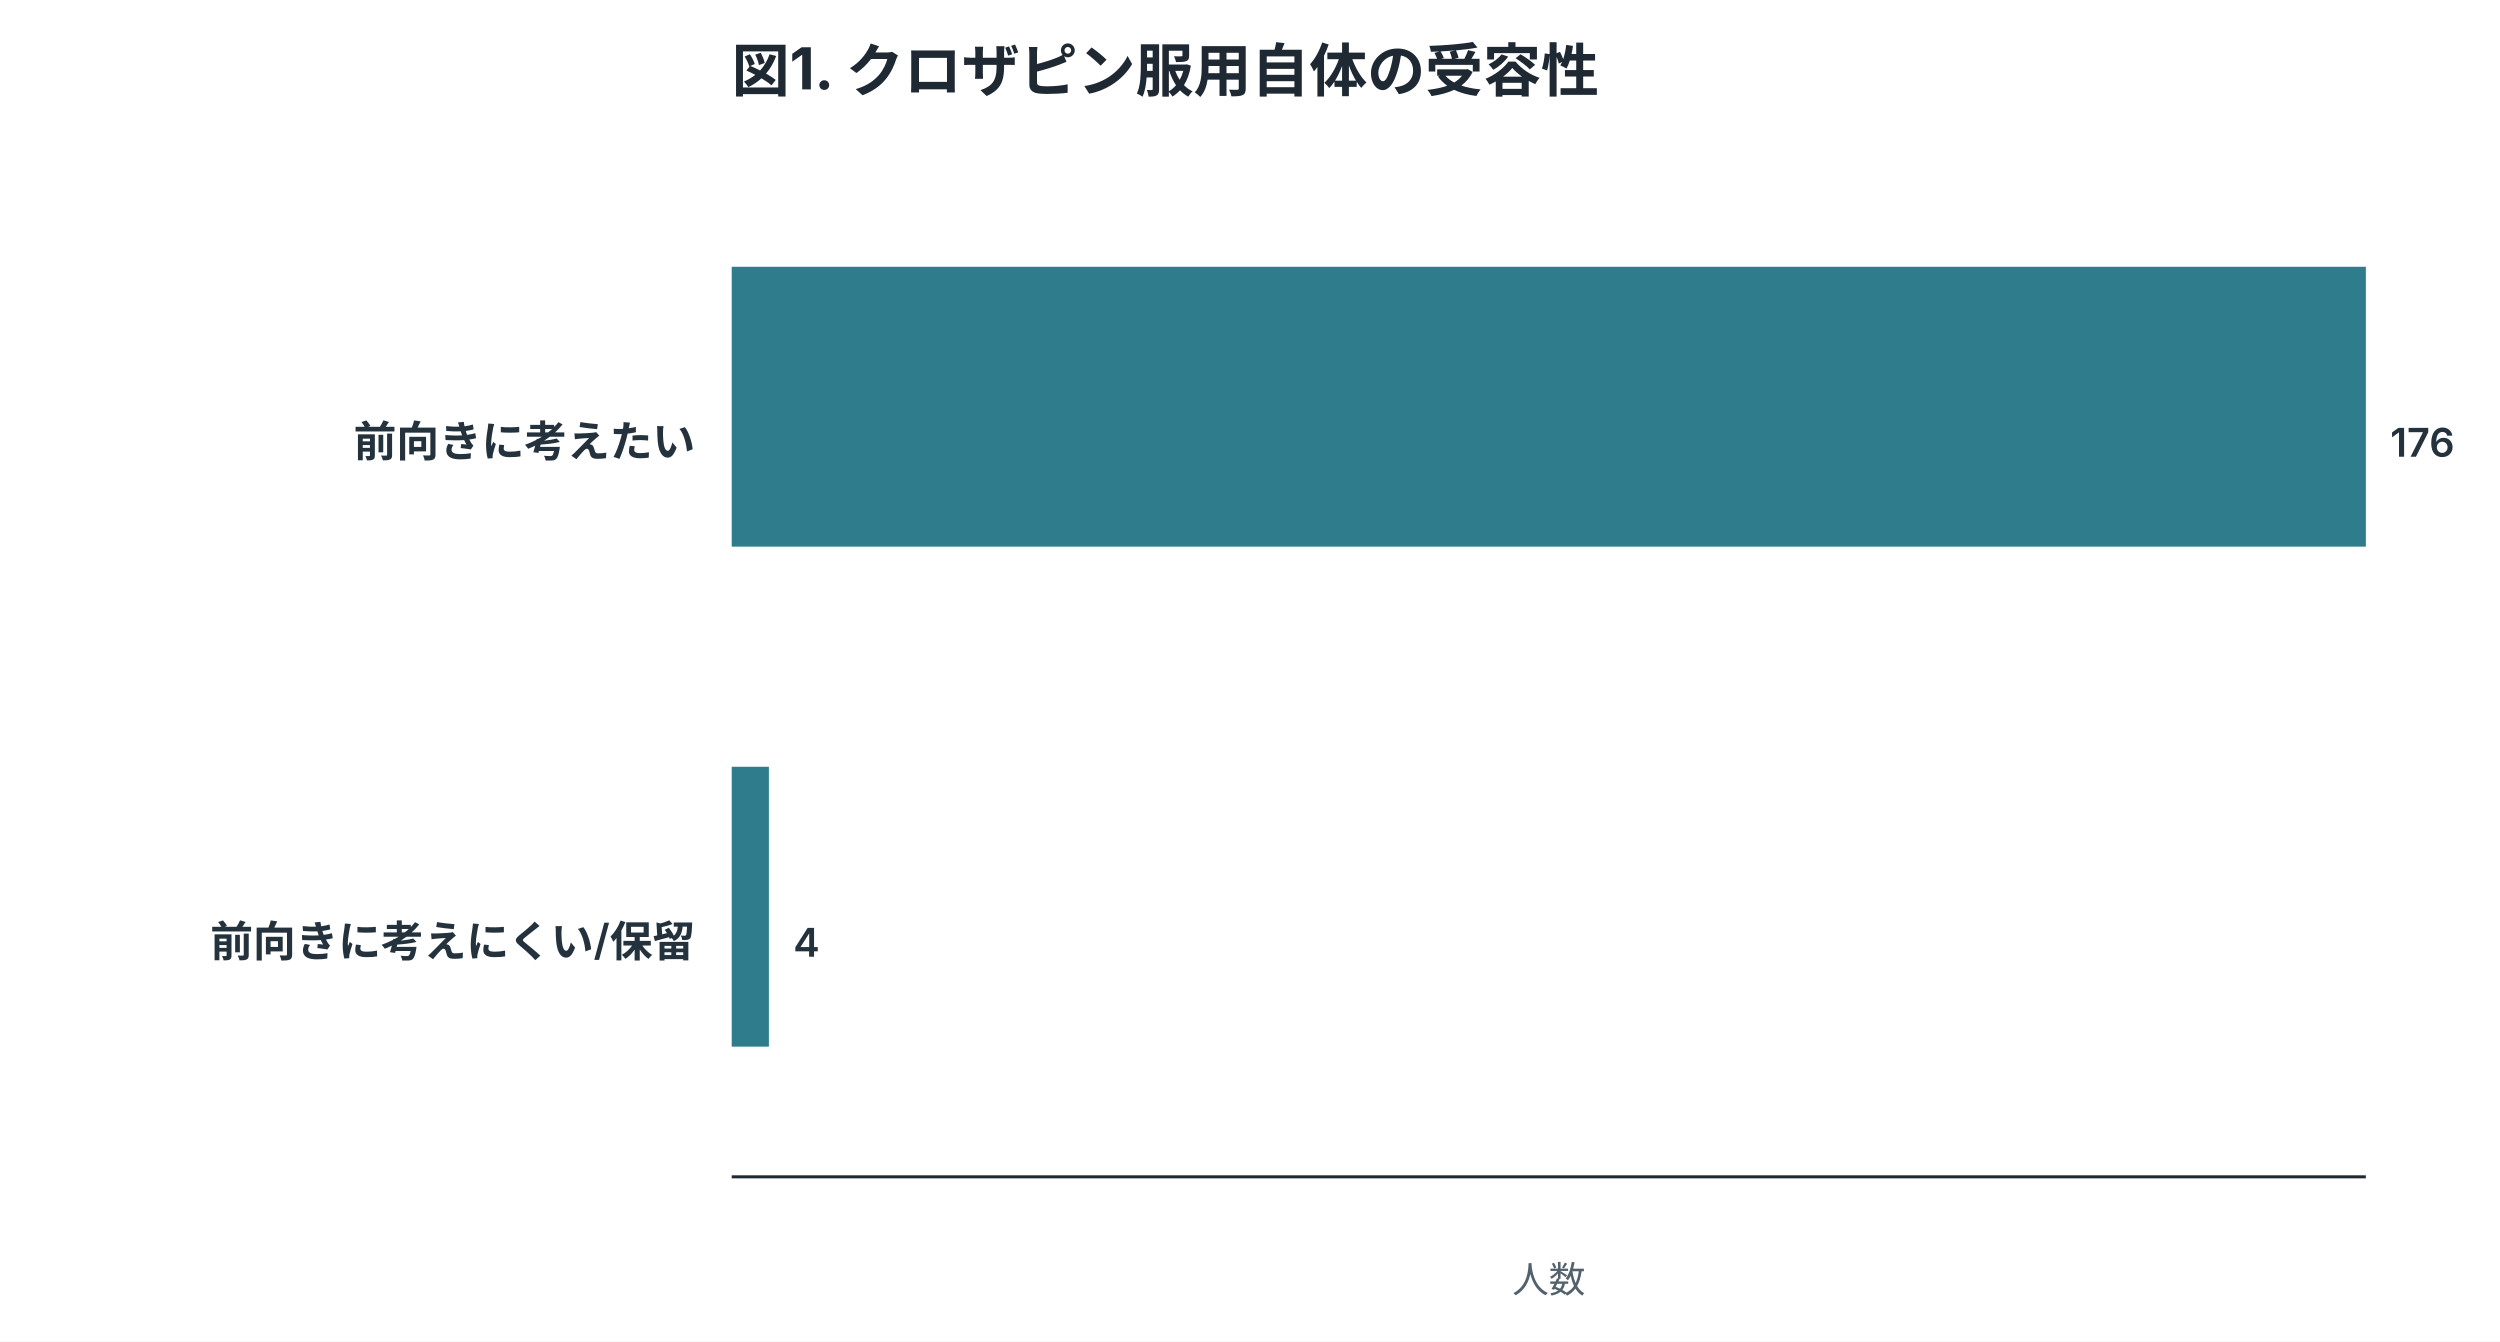
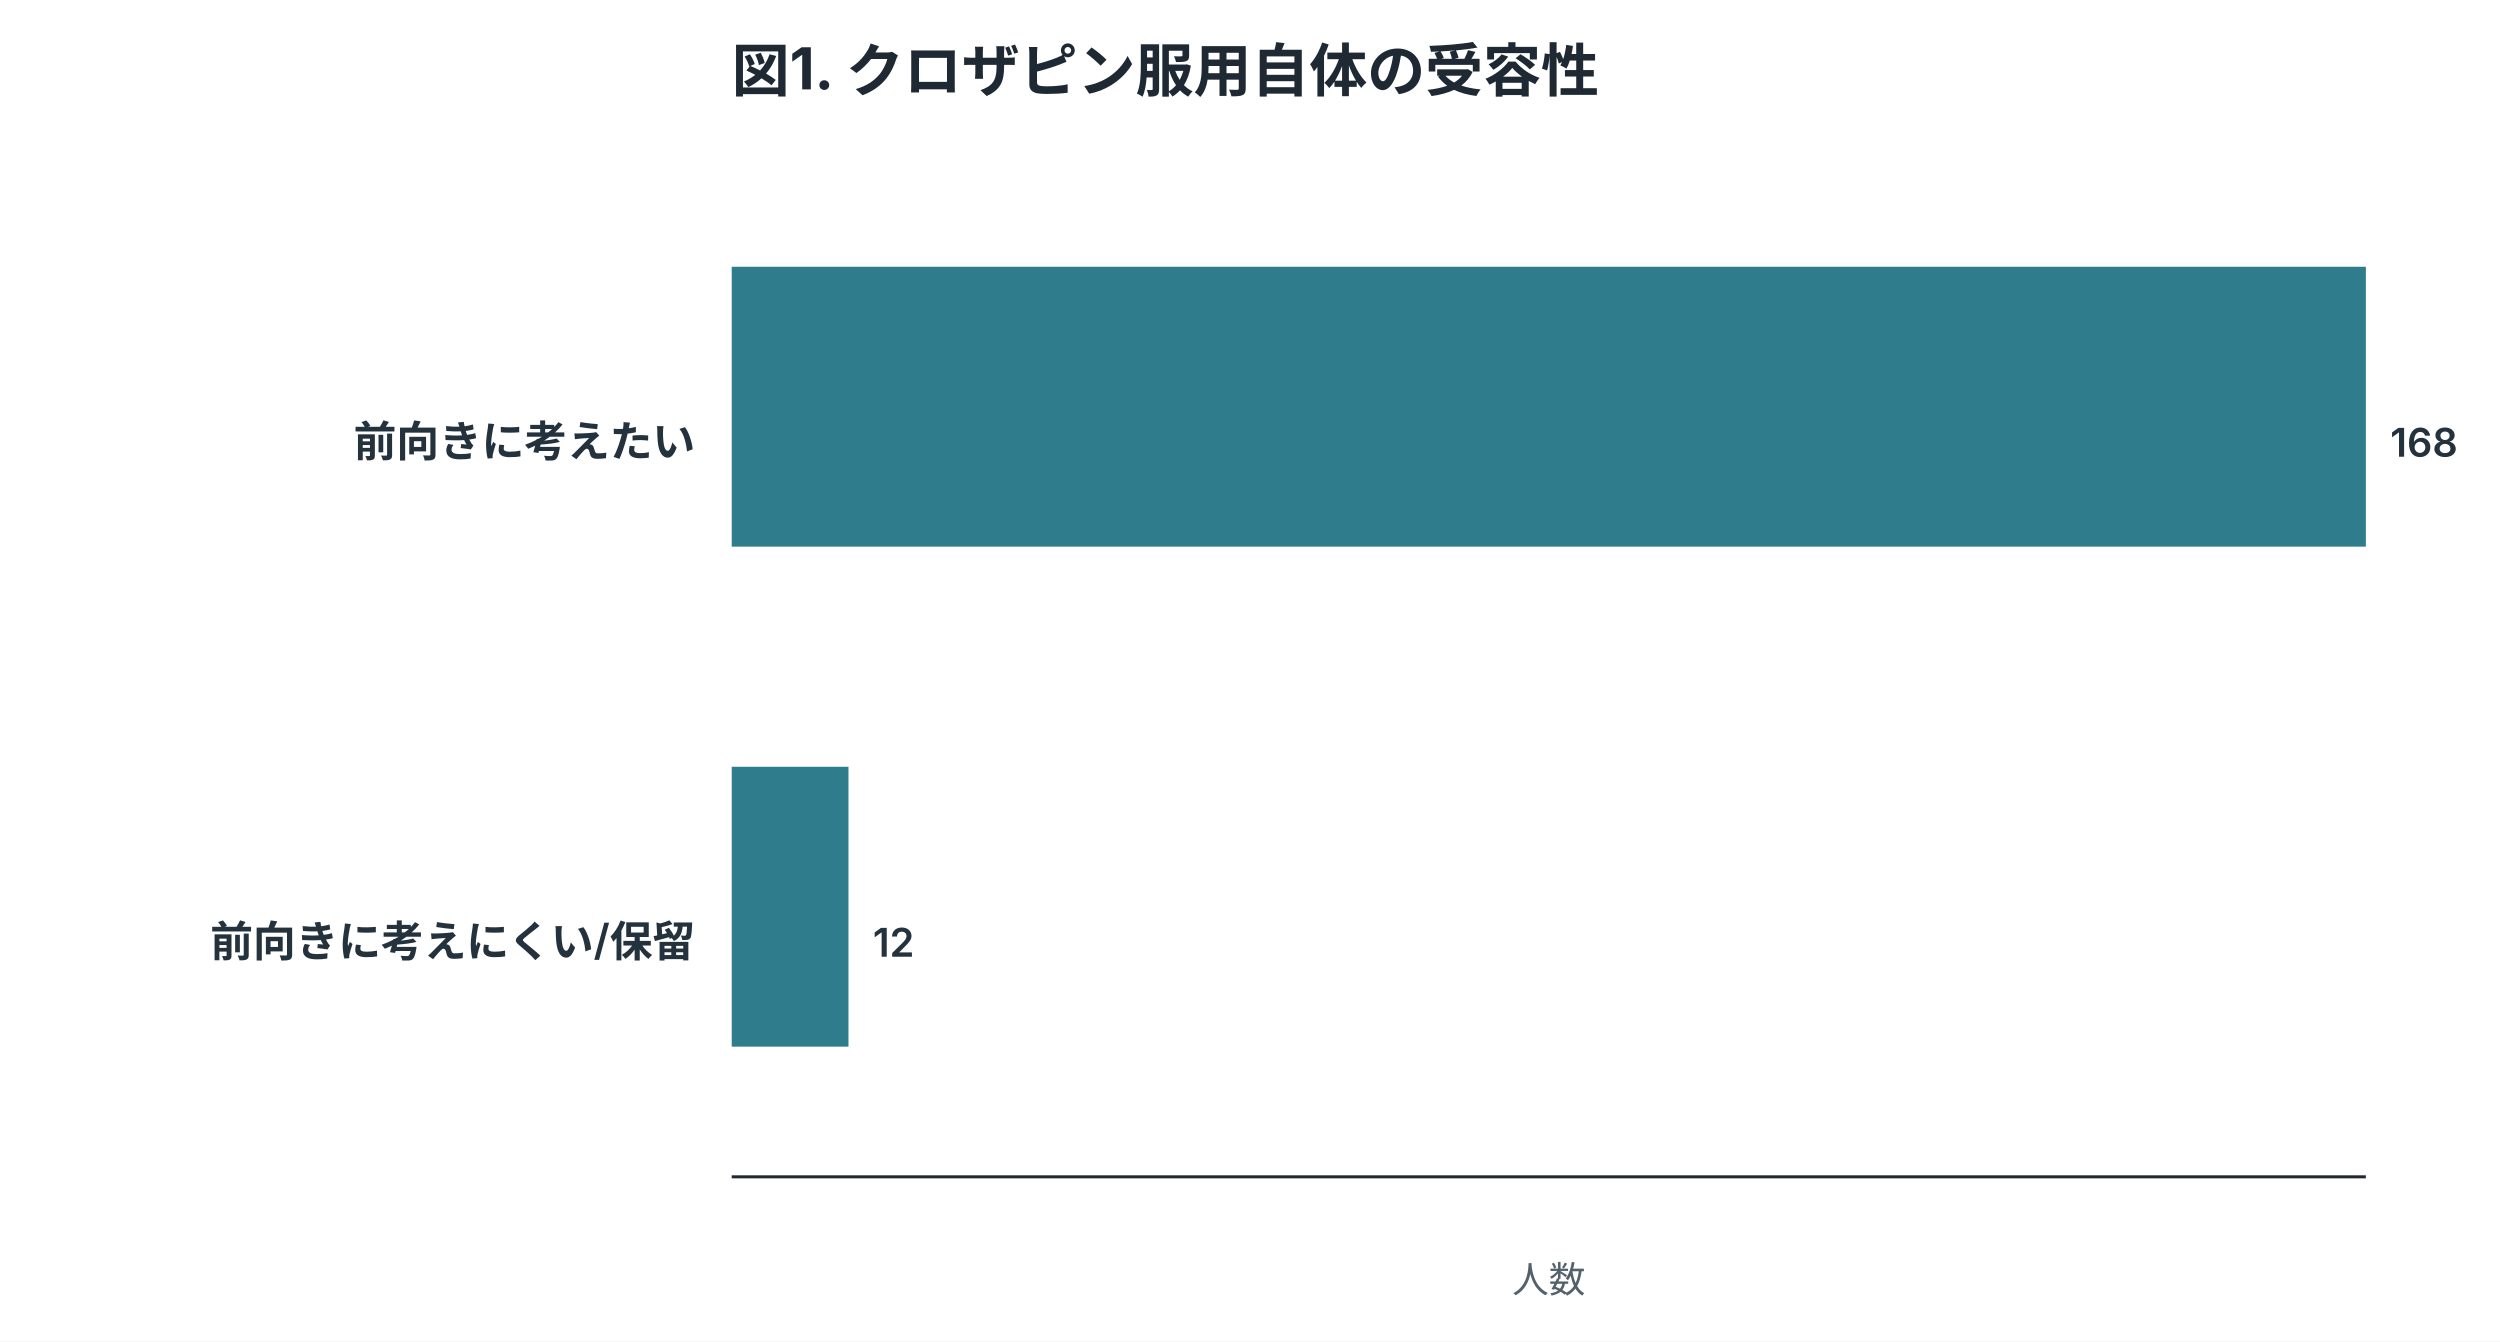
<svg xmlns="http://www.w3.org/2000/svg" width="820" height="440" viewBox="0 0 820 440" role="img">
  <style>
.title{font:700 19px -apple-system,BlinkMacSystemFont,"Segoe UI",sans-serif;fill:#1f2933}
.label{font:600 14px -apple-system,BlinkMacSystemFont,"Segoe UI",sans-serif;fill:#24323d}
.num{font:600 13px -apple-system,BlinkMacSystemFont,"Segoe UI",sans-serif;fill:#24323d}
.axis,.legend,.note{font:12px -apple-system,BlinkMacSystemFont,"Segoe UI",sans-serif;fill:#52616b}
.inside{font:700 13px -apple-system,BlinkMacSystemFont,"Segoe UI",sans-serif;fill:white}
.big{font:700 34px -apple-system,BlinkMacSystemFont,"Segoe UI",sans-serif;fill:#1f2933}
</style>
  <rect width="100%" height="100%" fill="white" />
  <text x="240" y="30" class="title">図1. クロザピン服用自体の受容性</text>
  <text x="228" y="149.8" text-anchor="end" class="label">前向きに考えたい</text>
  <rect x="240" y="87.5" width="536.0" height="91.8" fill="#2f7d8c" />
-   <text x="784.0" y="149.8" class="num">176</text>
+   <text x="784.0" y="149.8" class="num">168</text>
  <text x="228" y="313.8" text-anchor="end" class="label">前向きに考えにくい/保留</text>
-   <rect x="240" y="251.5" width="12.2" height="91.8" fill="#2f7d8c" />
-   <text x="260.2" y="313.8" class="num">4</text>
+   <rect x="240" y="251.5" width="38.3" height="91.8" fill="#2f7d8c" />
+   <text x="286.3" y="313.8" class="num">12</text>
  <line x1="240" y1="386" x2="776" y2="386" stroke="#1f2933" />
  <text x="508.0" y="424" text-anchor="middle" class="axis">人数</text>
</svg>
